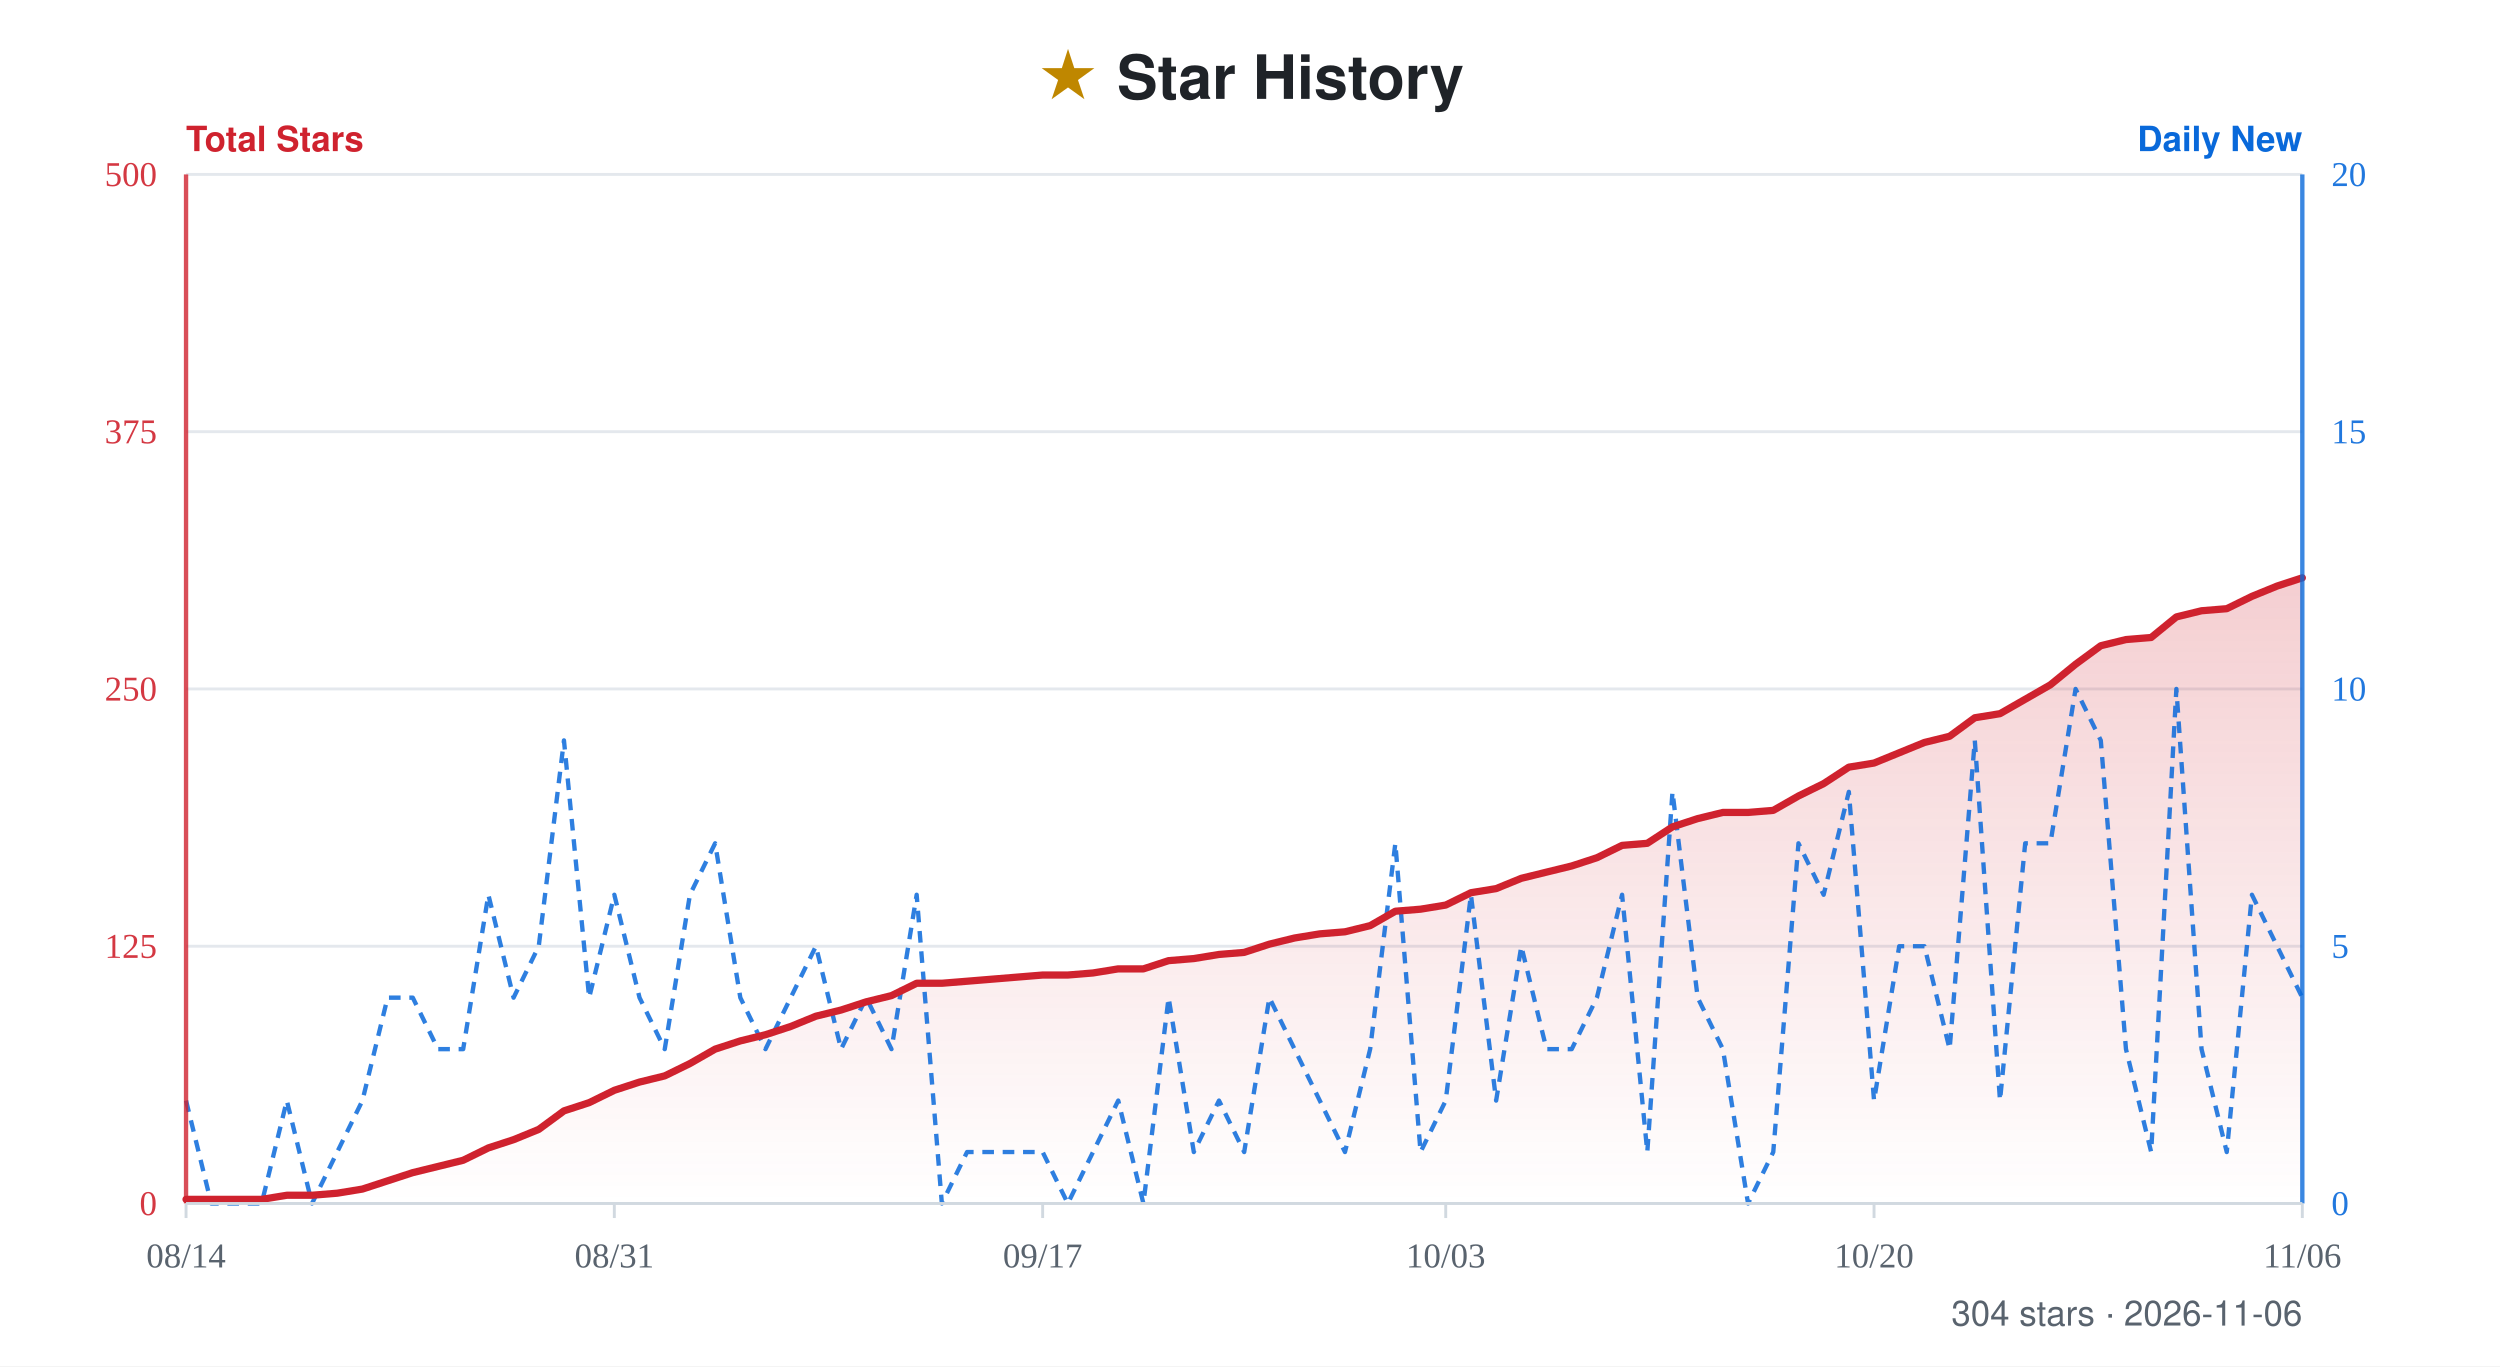
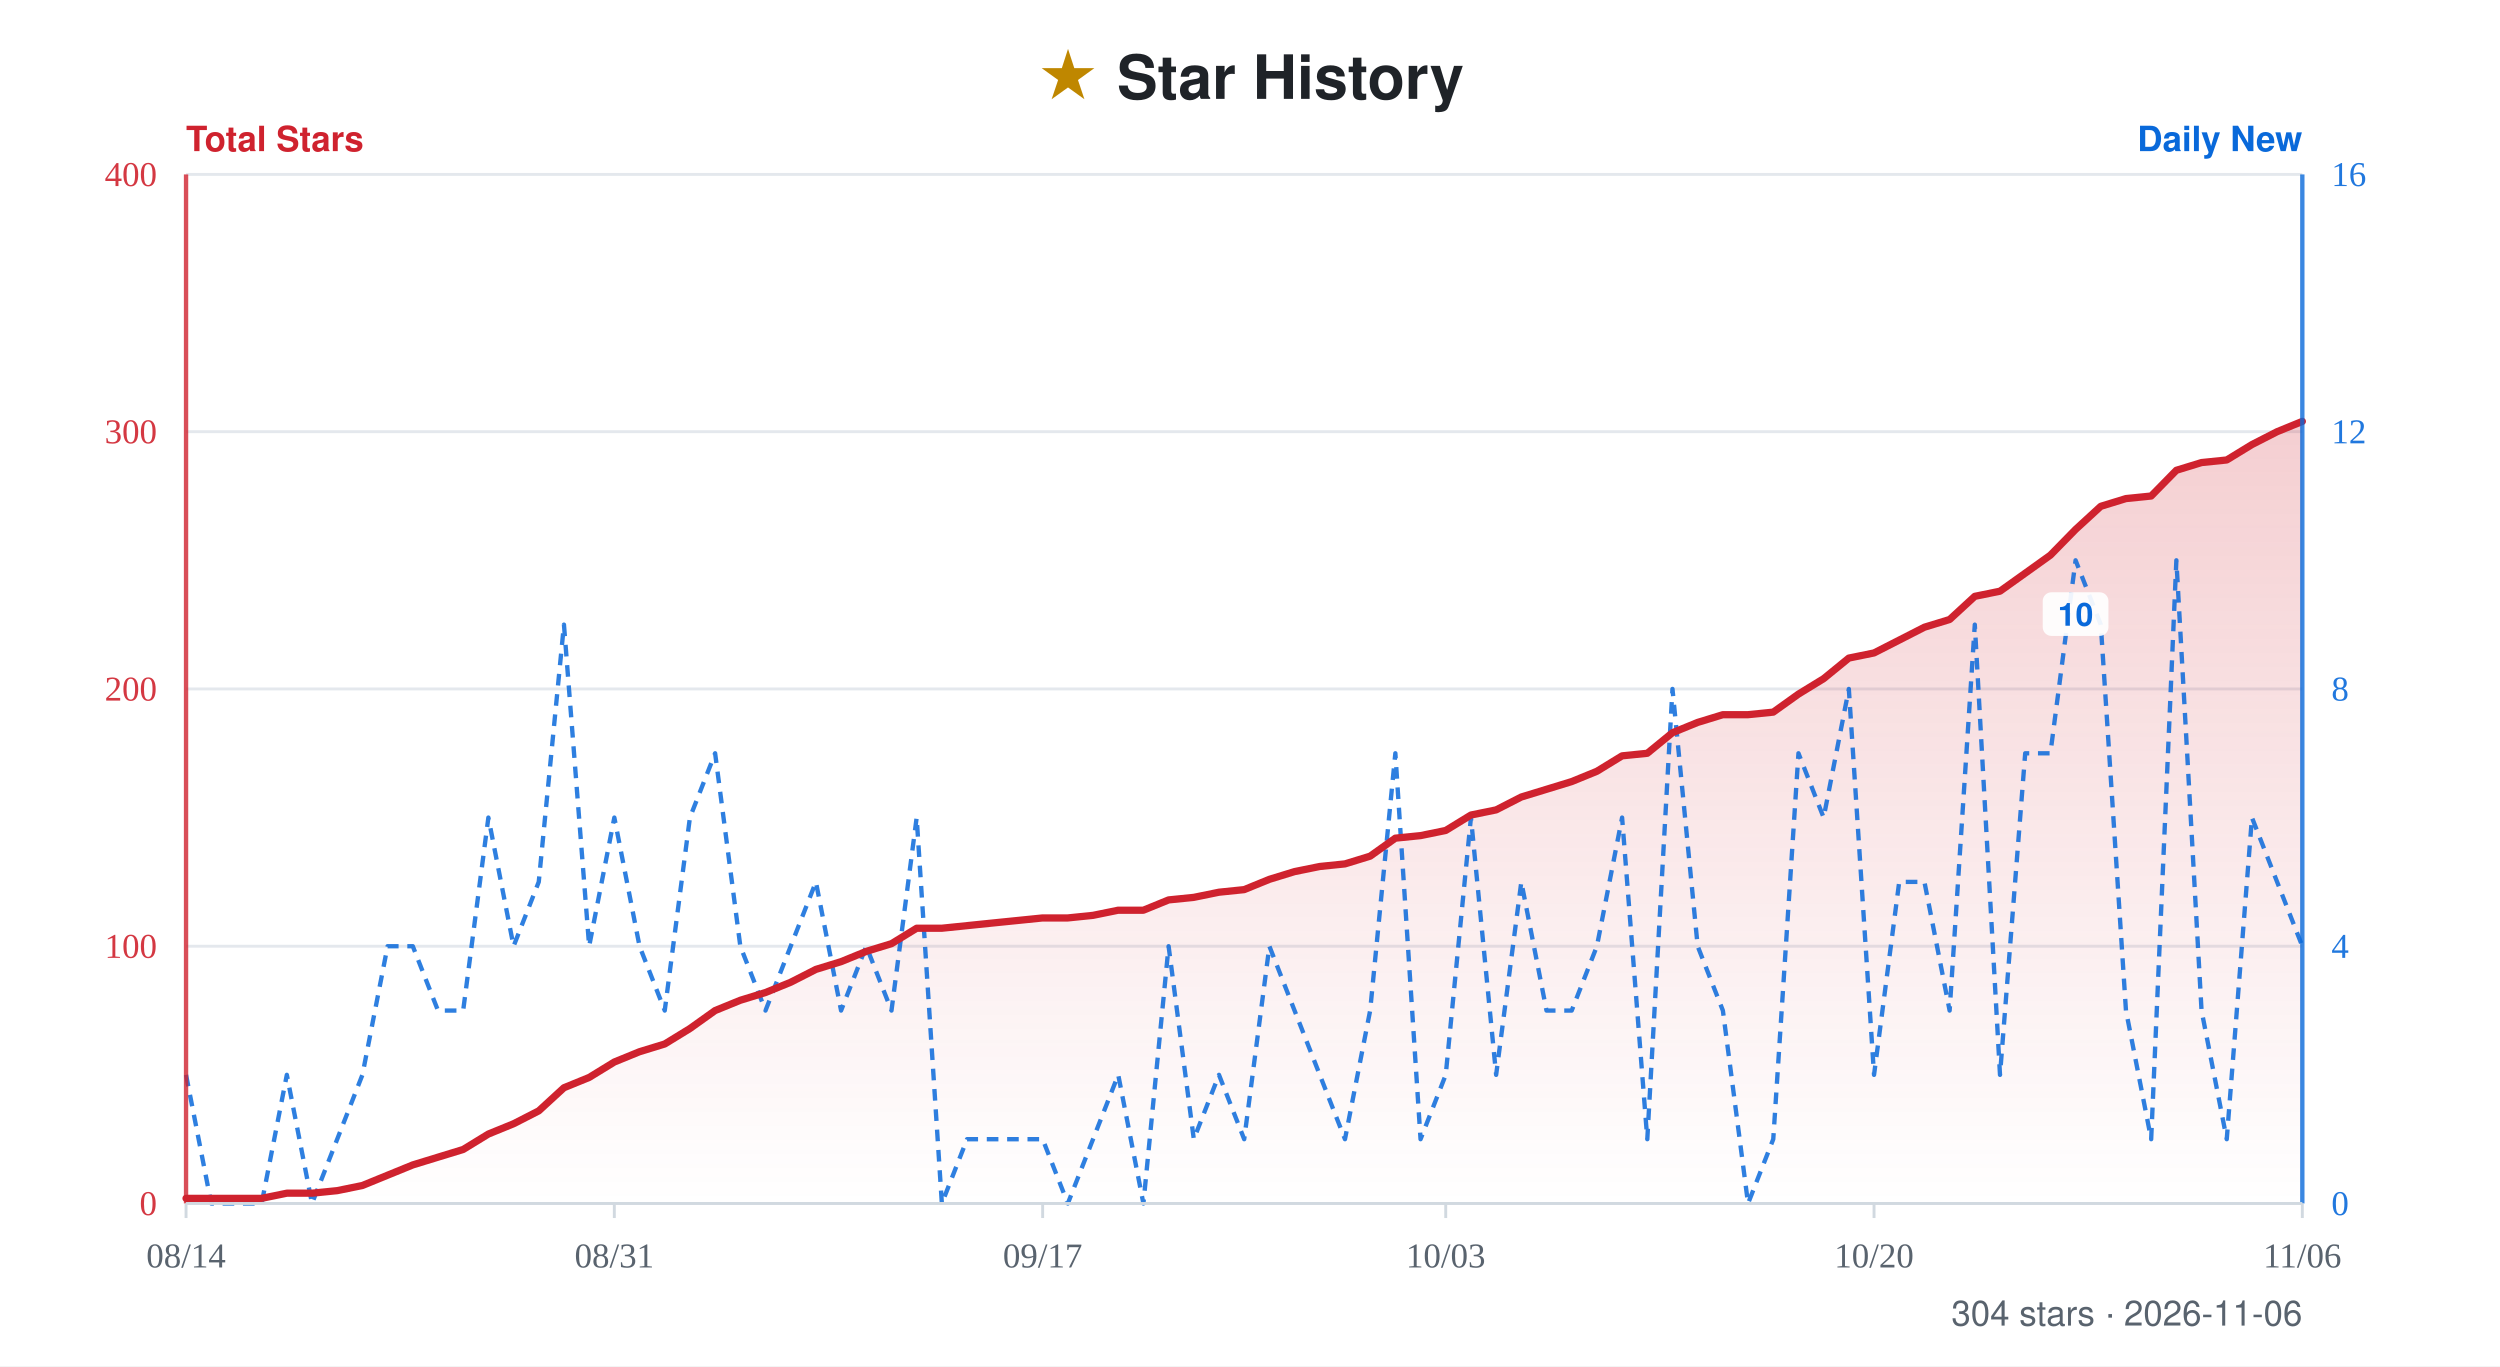
<svg xmlns="http://www.w3.org/2000/svg" width="860" height="470" viewBox="0 0 860 470" role="img" aria-label="Star history for xiajiajun516/dsh-config-manager: 304 stars, series from 2026-08-14 to 2026-11-06">
  <defs>
    <linearGradient id="fill" x1="0" y1="0" x2="0" y2="1">
      <stop offset="0%" stop-color="#cf222e" stop-opacity="0.22" />
      <stop offset="100%" stop-color="#cf222e" stop-opacity="0" />
    </linearGradient>
  </defs>
  <rect width="860" height="470" fill="#ffffff" />
  <text x="50%" y="34" text-anchor="middle" font-family="-apple-system, BlinkMacSystemFont, 'Segoe UI', Helvetica, Arial, sans-serif" font-size="21" font-weight="700" fill="#1f2328">
    <tspan fill="#bf8700">★</tspan> Star History</text>
  <text x="64" y="52" font-family="-apple-system, BlinkMacSystemFont, 'Segoe UI', Helvetica, Arial, sans-serif" font-size="12" font-weight="600" fill="#cf222e">Total Stars</text>
  <text x="792" y="52" text-anchor="end" font-family="-apple-system, BlinkMacSystemFont, 'Segoe UI', Helvetica, Arial, sans-serif" font-size="12" font-weight="600" fill="#0969da">Daily New</text>
  <line x1="64" y1="60" x2="792" y2="60" stroke="#e4e8ed" stroke-width="1" />
-   <text x="54" y="64" text-anchor="end" font-size="12" fill="#cf222e" opacity="0.9">500</text>
-   <text x="802" y="64" text-anchor="start" font-size="12" fill="#0969da" opacity="0.9">20</text>
+   <text x="54" y="64" text-anchor="end" font-size="12" fill="#cf222e" opacity="0.9">400</text>
+   <text x="802" y="64" text-anchor="start" font-size="12" fill="#0969da" opacity="0.9">16</text>
  <line x1="64" y1="148.5" x2="792" y2="148.5" stroke="#e4e8ed" stroke-width="1" />
-   <text x="54" y="152.5" text-anchor="end" font-size="12" fill="#cf222e" opacity="0.9">375</text>
-   <text x="802" y="152.5" text-anchor="start" font-size="12" fill="#0969da" opacity="0.9">15</text>
+   <text x="54" y="152.5" text-anchor="end" font-size="12" fill="#cf222e" opacity="0.9">300</text>
+   <text x="802" y="152.5" text-anchor="start" font-size="12" fill="#0969da" opacity="0.9">12</text>
  <line x1="64" y1="237" x2="792" y2="237" stroke="#e4e8ed" stroke-width="1" />
-   <text x="54" y="241" text-anchor="end" font-size="12" fill="#cf222e" opacity="0.9">250</text>
-   <text x="802" y="241" text-anchor="start" font-size="12" fill="#0969da" opacity="0.9">10</text>
+   <text x="54" y="241" text-anchor="end" font-size="12" fill="#cf222e" opacity="0.9">200</text>
+   <text x="802" y="241" text-anchor="start" font-size="12" fill="#0969da" opacity="0.9">8</text>
  <line x1="64" y1="325.5" x2="792" y2="325.5" stroke="#e4e8ed" stroke-width="1" />
-   <text x="54" y="329.5" text-anchor="end" font-size="12" fill="#cf222e" opacity="0.9">125</text>
-   <text x="802" y="329.5" text-anchor="start" font-size="12" fill="#0969da" opacity="0.9">5</text>
+   <text x="54" y="329.5" text-anchor="end" font-size="12" fill="#cf222e" opacity="0.9">100</text>
+   <text x="802" y="329.5" text-anchor="start" font-size="12" fill="#0969da" opacity="0.9">4</text>
  <line x1="64" y1="414" x2="792" y2="414" stroke="#e4e8ed" stroke-width="1" />
  <text x="54" y="418" text-anchor="end" font-size="12" fill="#cf222e" opacity="0.9">0</text>
  <text x="802" y="418" text-anchor="start" font-size="12" fill="#0969da" opacity="0.9">0</text>
-   <path d="M64 414 L64 412.58 L72.67 412.58 L81.33 412.58 L90 412.58 L98.67 411.17 L107.33 411.17 L116 410.46 L124.67 409.04 L133.33 406.21 L142 403.38 L150.67 401.26 L159.33 399.13 L168 394.88 L176.67 392.05 L185.33 388.51 L194 382.14 L202.67 379.31 L211.33 375.06 L220 372.23 L228.67 370.1 L237.33 365.86 L246 360.9 L254.67 358.07 L263.33 355.94 L272 353.11 L280.67 349.57 L289.33 347.45 L298 344.62 L306.67 342.49 L315.33 338.24 L324 338.24 L332.67 337.54 L341.33 336.83 L350 336.12 L358.67 335.41 L367.33 335.41 L376 334.7 L384.67 333.29 L393.33 333.29 L402 330.46 L410.67 329.75 L419.33 328.33 L428 327.62 L436.67 324.79 L445.33 322.67 L454 321.25 L462.67 320.54 L471.33 318.42 L480 313.46 L488.67 312.76 L497.33 311.34 L506 307.09 L514.67 305.68 L523.33 302.14 L532 300.01 L540.67 297.89 L549.33 295.06 L558 290.81 L566.67 290.1 L575.33 284.44 L584 281.6 L592.67 279.48 L601.33 279.48 L610 278.77 L618.67 273.82 L627.33 269.57 L636 263.9 L644.67 262.49 L653.33 258.95 L662 255.41 L670.67 253.28 L679.33 246.91 L688 245.5 L696.67 240.54 L705.33 235.58 L714 228.5 L722.67 222.13 L731.33 220.01 L740 219.3 L748.67 212.22 L757.33 210.1 L766 209.39 L774.67 205.14 L783.33 201.6 L792 198.77 L792 414 Z" fill="url(#fill)" />
-   <path d="M64 378.6 L72.67 414 L81.33 414 L90 414 L98.67 378.6 L107.33 414 L116 396.3 L124.67 378.6 L133.33 343.2 L142 343.2 L150.67 360.9 L159.33 360.9 L168 307.8 L176.67 343.2 L185.33 325.5 L194 254.7 L202.67 343.2 L211.33 307.8 L220 343.2 L228.67 360.9 L237.33 307.8 L246 290.1 L254.67 343.2 L263.33 360.9 L272 343.2 L280.67 325.5 L289.33 360.9 L298 343.2 L306.67 360.9 L315.33 307.8 L324 414 L332.67 396.3 L341.33 396.3 L350 396.3 L358.67 396.3 L367.33 414 L376 396.3 L384.67 378.6 L393.33 414 L402 343.2 L410.67 396.3 L419.33 378.6 L428 396.3 L436.67 343.2 L445.33 360.9 L454 378.6 L462.67 396.3 L471.33 360.9 L480 290.1 L488.67 396.3 L497.33 378.6 L506 307.8 L514.67 378.6 L523.33 325.5 L532 360.9 L540.67 360.9 L549.33 343.2 L558 307.8 L566.67 396.3 L575.33 272.4 L584 343.2 L592.67 360.9 L601.33 414 L610 396.3 L618.67 290.1 L627.33 307.8 L636 272.4 L644.67 378.6 L653.33 325.5 L662 325.5 L670.67 360.9 L679.33 254.7 L688 378.6 L696.67 290.1 L705.33 290.1 L714 237 L722.67 254.7 L731.33 360.9 L740 396.3 L748.67 237 L757.33 360.9 L766 396.3 L774.67 307.8 L783.33 325.5 L792 343.2" fill="none" stroke="#0969da" stroke-width="1.5" stroke-dasharray="4 3" stroke-linejoin="round" opacity="0.85" />
-   <path d="M64 412.58 L72.67 412.58 L81.33 412.58 L90 412.58 L98.67 411.17 L107.33 411.17 L116 410.46 L124.67 409.04 L133.33 406.21 L142 403.38 L150.67 401.26 L159.33 399.13 L168 394.88 L176.67 392.05 L185.33 388.51 L194 382.14 L202.67 379.31 L211.33 375.06 L220 372.23 L228.67 370.1 L237.33 365.86 L246 360.9 L254.67 358.07 L263.33 355.94 L272 353.11 L280.67 349.57 L289.33 347.45 L298 344.62 L306.67 342.49 L315.33 338.24 L324 338.24 L332.67 337.54 L341.33 336.83 L350 336.12 L358.67 335.41 L367.33 335.41 L376 334.7 L384.67 333.29 L393.33 333.29 L402 330.46 L410.67 329.75 L419.33 328.33 L428 327.62 L436.67 324.79 L445.33 322.67 L454 321.25 L462.67 320.54 L471.33 318.42 L480 313.46 L488.67 312.76 L497.33 311.34 L506 307.09 L514.67 305.68 L523.33 302.14 L532 300.01 L540.67 297.89 L549.33 295.06 L558 290.81 L566.67 290.1 L575.33 284.44 L584 281.6 L592.67 279.48 L601.33 279.48 L610 278.77 L618.67 273.82 L627.33 269.57 L636 263.9 L644.67 262.49 L653.33 258.95 L662 255.41 L670.67 253.28 L679.33 246.91 L688 245.5 L696.67 240.54 L705.33 235.58 L714 228.5 L722.67 222.13 L731.33 220.01 L740 219.3 L748.67 212.22 L757.33 210.1 L766 209.39 L774.67 205.14 L783.33 201.6 L792 198.77" fill="none" stroke="#cf222e" stroke-width="2.5" stroke-linejoin="round" stroke-linecap="round" />
+   <path d="M64 414 L64 412.23 L72.67 412.23 L81.33 412.23 L90 412.23 L98.67 410.46 L107.33 410.46 L116 409.58 L124.67 407.81 L133.33 404.27 L142 400.73 L150.67 398.07 L159.33 395.42 L168 390.11 L176.67 386.57 L185.33 382.14 L194 374.18 L202.67 370.64 L211.33 365.33 L220 361.79 L228.67 359.13 L237.33 353.82 L246 347.63 L254.67 344.09 L263.33 341.43 L272 337.89 L280.67 333.47 L289.33 330.81 L298 327.27 L306.67 324.62 L315.33 319.31 L324 319.31 L332.67 318.42 L341.33 317.53 L350 316.65 L358.67 315.77 L367.33 315.77 L376 314.88 L384.67 313.11 L393.33 313.11 L402 309.57 L410.67 308.69 L419.33 306.92 L428 306.03 L436.67 302.49 L445.33 299.83 L454 298.07 L462.67 297.18 L471.33 294.52 L480 288.33 L488.67 287.45 L497.33 285.68 L506 280.37 L514.67 278.6 L523.33 274.17 L532 271.52 L540.67 268.86 L549.33 265.32 L558 260.01 L566.67 259.13 L575.33 252.05 L584 248.51 L592.67 245.85 L601.33 245.85 L610 244.97 L618.67 238.77 L627.33 233.46 L636 226.38 L644.67 224.61 L653.33 220.19 L662 215.76 L670.67 213.11 L679.33 205.14 L688 203.37 L696.67 197.18 L705.33 190.98 L714 182.13 L722.67 174.17 L731.33 171.51 L740 170.63 L748.67 161.78 L757.33 159.12 L766 158.23 L774.67 152.93 L783.33 148.5 L792 144.96 L792 414 Z" fill="url(#fill)" />
+   <path d="M64 369.75 L72.67 414 L81.33 414 L90 414 L98.67 369.75 L107.33 414 L116 391.88 L124.67 369.75 L133.33 325.5 L142 325.5 L150.67 347.63 L159.33 347.63 L168 281.25 L176.67 325.5 L185.33 303.38 L194 214.88 L202.67 325.5 L211.33 281.25 L220 325.5 L228.67 347.63 L237.33 281.25 L246 259.13 L254.67 325.5 L263.33 347.63 L272 325.5 L280.67 303.38 L289.33 347.63 L298 325.5 L306.67 347.63 L315.33 281.25 L324 414 L332.67 391.88 L341.33 391.88 L350 391.88 L358.67 391.88 L367.33 414 L376 391.88 L384.67 369.75 L393.33 414 L402 325.5 L410.67 391.88 L419.33 369.75 L428 391.88 L436.67 325.5 L445.33 347.63 L454 369.75 L462.67 391.88 L471.33 347.63 L480 259.13 L488.67 391.88 L497.33 369.75 L506 281.25 L514.67 369.75 L523.33 303.38 L532 347.63 L540.67 347.63 L549.33 325.5 L558 281.25 L566.67 391.88 L575.33 237 L584 325.5 L592.67 347.63 L601.33 414 L610 391.88 L618.67 259.13 L627.33 281.25 L636 237 L644.67 369.75 L653.33 303.38 L662 303.38 L670.67 347.63 L679.33 214.88 L688 369.75 L696.67 259.13 L705.33 259.13 L714 192.75 L722.67 214.88 L731.33 347.63 L740 391.88 L748.67 192.75 L757.33 347.63 L766 391.88 L774.67 281.25 L783.33 303.38 L792 325.5" fill="none" stroke="#0969da" stroke-width="1.5" stroke-dasharray="4 3" stroke-linejoin="round" opacity="0.85" />
+   <g>
+     <rect x="702.7" y="203.75" width="22.6" height="15" rx="3" fill="#ffffff" opacity="0.92" />
+     <text x="714" y="215.25" text-anchor="middle" font-family="-apple-system, BlinkMacSystemFont, 'Segoe UI', Helvetica, Arial, sans-serif" font-size="11" font-weight="600" fill="#0969da">10</text>
+   </g>
+   <path d="M64 412.23 L72.67 412.23 L81.33 412.23 L90 412.23 L98.67 410.46 L107.33 410.46 L116 409.58 L124.67 407.81 L133.33 404.27 L142 400.73 L150.67 398.07 L159.33 395.42 L168 390.11 L176.67 386.57 L185.33 382.14 L194 374.18 L202.67 370.64 L211.33 365.33 L220 361.79 L228.67 359.13 L237.33 353.82 L246 347.63 L254.67 344.09 L263.33 341.43 L272 337.89 L280.67 333.47 L289.33 330.81 L298 327.27 L306.67 324.62 L315.33 319.31 L324 319.31 L332.67 318.42 L341.33 317.53 L350 316.65 L358.67 315.77 L367.33 315.77 L376 314.88 L384.67 313.11 L393.33 313.11 L402 309.57 L410.67 308.69 L419.33 306.92 L428 306.03 L436.67 302.49 L445.33 299.83 L454 298.07 L462.67 297.18 L471.33 294.52 L480 288.33 L488.67 287.45 L497.33 285.68 L506 280.37 L514.67 278.6 L523.33 274.17 L532 271.52 L540.67 268.86 L549.33 265.32 L558 260.01 L566.67 259.13 L575.33 252.05 L584 248.51 L592.67 245.85 L601.33 245.85 L610 244.97 L618.67 238.77 L627.33 233.46 L636 226.38 L644.67 224.61 L653.33 220.19 L662 215.76 L670.67 213.11 L679.33 205.14 L688 203.37 L696.67 197.18 L705.33 190.98 L714 182.13 L722.67 174.17 L731.33 171.51 L740 170.63 L748.67 161.78 L757.33 159.12 L766 158.23 L774.67 152.93 L783.33 148.5 L792 144.96" fill="none" stroke="#cf222e" stroke-width="2.5" stroke-linejoin="round" stroke-linecap="round" />
  <line x1="64" y1="60" x2="64" y2="414" stroke="#cf222e" stroke-width="1.5" opacity="0.8" />
  <line x1="792" y1="60" x2="792" y2="414" stroke="#0969da" stroke-width="1.5" opacity="0.8" />
  <line x1="64" y1="414" x2="792" y2="414" stroke="#d1d9e0" stroke-width="1" />
  <line x1="64" y1="414" x2="64" y2="419" stroke="#d1d9e0" stroke-width="1" />
  <text x="64" y="436" text-anchor="middle" font-size="12" fill="#59636e">08/14</text>
  <line x1="211.33" y1="414" x2="211.33" y2="419" stroke="#d1d9e0" stroke-width="1" />
  <text x="211.33" y="436" text-anchor="middle" font-size="12" fill="#59636e">08/31</text>
  <line x1="358.67" y1="414" x2="358.67" y2="419" stroke="#d1d9e0" stroke-width="1" />
  <text x="358.67" y="436" text-anchor="middle" font-size="12" fill="#59636e">09/17</text>
  <line x1="497.33" y1="414" x2="497.33" y2="419" stroke="#d1d9e0" stroke-width="1" />
  <text x="497.33" y="436" text-anchor="middle" font-size="12" fill="#59636e">10/03</text>
  <line x1="644.67" y1="414" x2="644.67" y2="419" stroke="#d1d9e0" stroke-width="1" />
  <text x="644.67" y="436" text-anchor="middle" font-size="12" fill="#59636e">10/20</text>
  <line x1="792" y1="414" x2="792" y2="419" stroke="#d1d9e0" stroke-width="1" />
  <text x="792" y="436" text-anchor="middle" font-size="12" fill="#59636e">11/06</text>
  <text x="792" y="456" text-anchor="end" font-family="-apple-system, BlinkMacSystemFont, 'Segoe UI', Helvetica, Arial, sans-serif" font-size="12" fill="#59636e">304 stars · 2026-11-06</text>
</svg>
